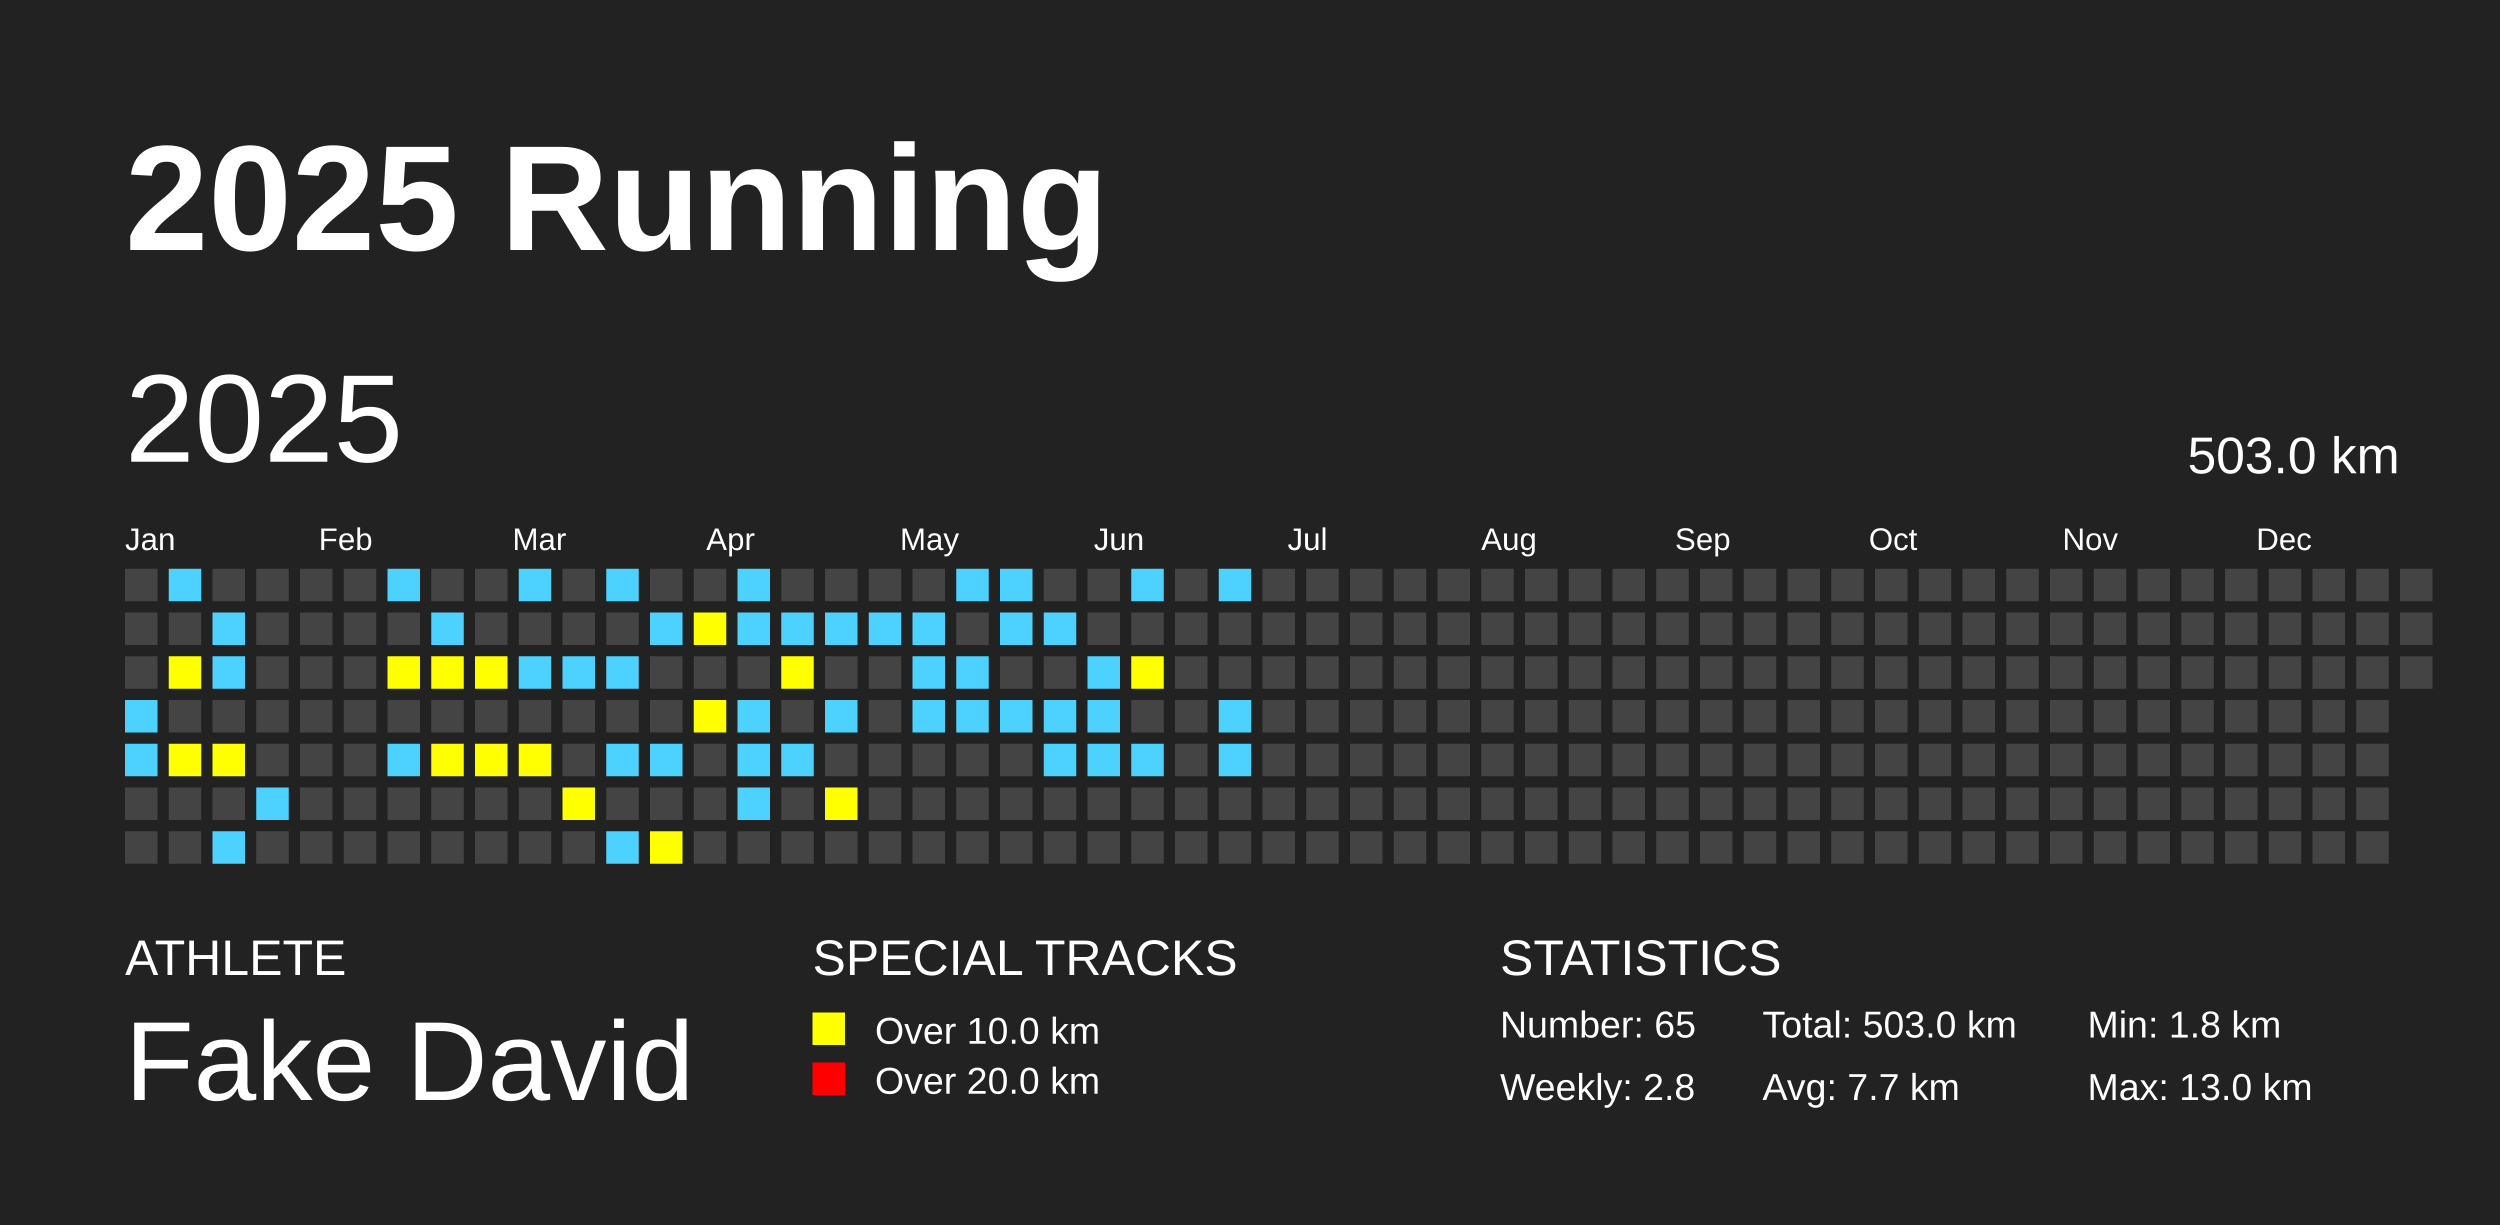
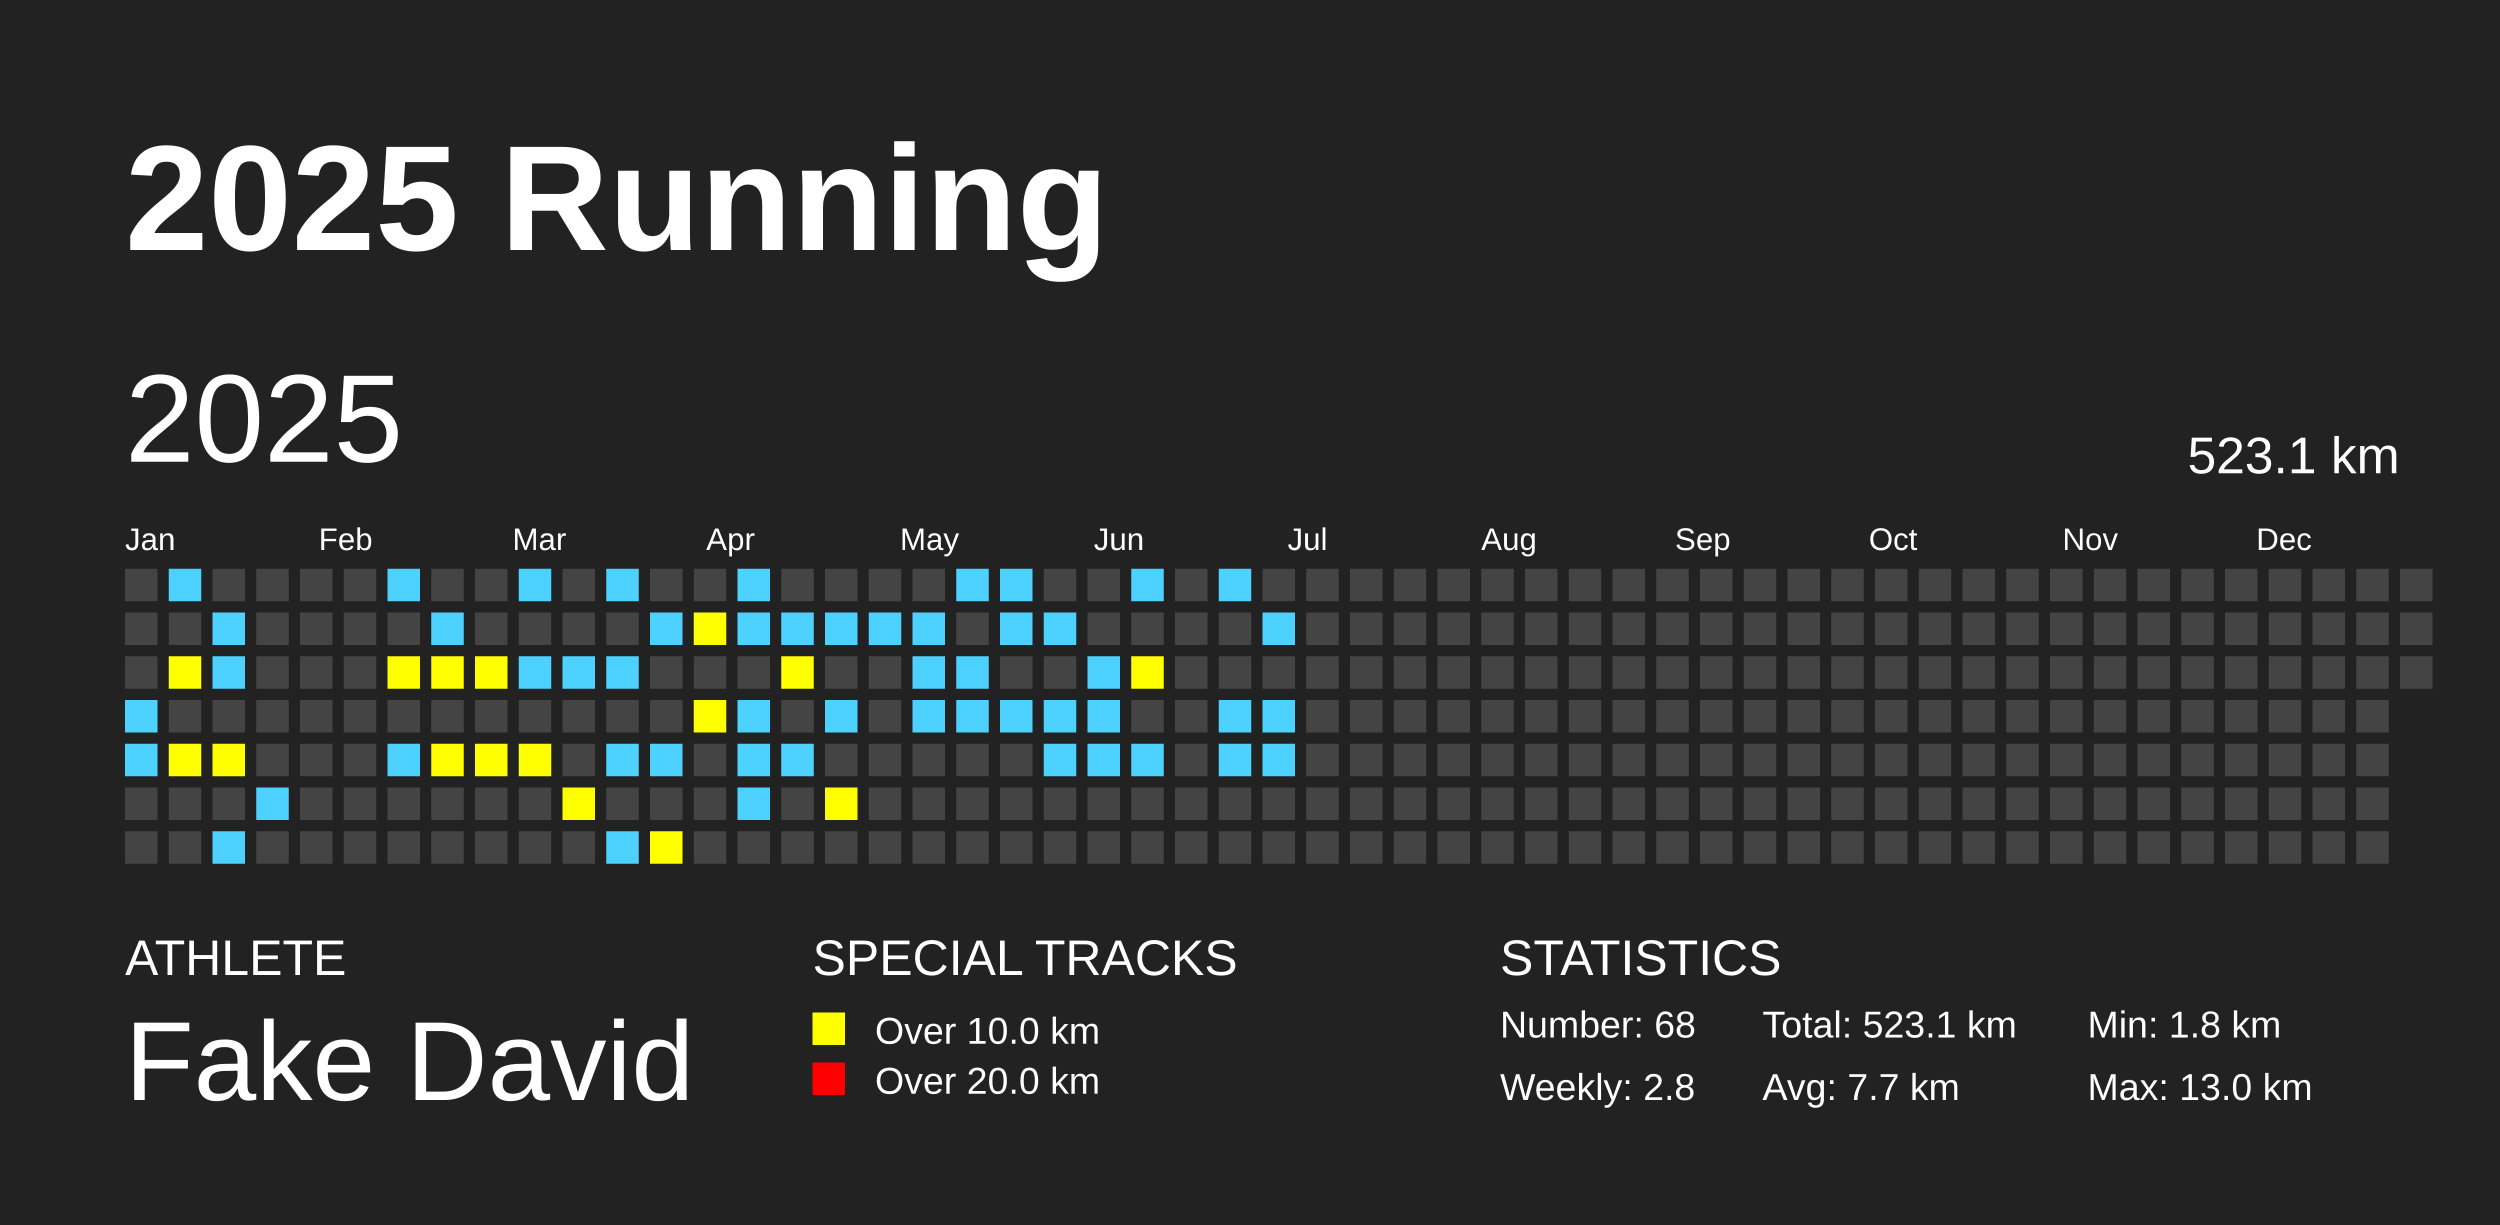
<svg xmlns="http://www.w3.org/2000/svg" baseProfile="full" height="98mm" version="1.1" viewBox="0,0,200,98" width="200mm">
  <defs />
  <rect fill="#222222" height="98" width="200" x="0" y="0" />
  <text fill="#FFFFFF" style="font-size:12px; font-family:Arial; font-weight:bold;" x="10" y="20">2025 Running</text>
  <text fill="#FFFFFF" style="font-size:4px; font-family:Arial" x="10" y="78">ATHLETE</text>
  <text fill="#FFFFFF" style="font-size:9px; font-family:Arial" x="10" y="88">Fake David</text>
  <text fill="#FFFFFF" style="font-size:4px; font-family:Arial" x="65" y="78">SPECIAL TRACKS</text>
  <rect fill="yellow" height="2.6" width="2.6" x="65" y="81" />
  <text fill="#FFFFFF" style="font-size:3px; font-family:Arial" x="70" y="83.5">Over 10.0 km</text>
  <rect fill="red" height="2.6" width="2.6" x="65" y="85" />
  <text fill="#FFFFFF" style="font-size:3px; font-family:Arial" x="70" y="87.5">Over 20.0 km</text>
  <text fill="#FFFFFF" style="font-size:4px; font-family:Arial" x="120" y="78">STATISTICS</text>
-   <text fill="#FFFFFF" style="font-size:3px; font-family:Arial" x="120" y="83">Number: 65</text>
+   <text fill="#FFFFFF" style="font-size:3px; font-family:Arial" x="120" y="83">Number: 68</text>
  <text fill="#FFFFFF" style="font-size:3px; font-family:Arial" x="120" y="88">Weekly: 2.8</text>
-   <text fill="#FFFFFF" style="font-size:3px; font-family:Arial" x="141" y="83">Total: 503.0 km</text>
+   <text fill="#FFFFFF" style="font-size:3px; font-family:Arial" x="141" y="83">Total: 523.1 km</text>
  <text fill="#FFFFFF" style="font-size:3px; font-family:Arial" x="141" y="88">Avg: 7.7 km</text>
  <text fill="#FFFFFF" style="font-size:3px; font-family:Arial" x="167" y="83">Min: 1.8 km</text>
  <text fill="#FFFFFF" style="font-size:3px; font-family:Arial" x="167" y="88">Max: 13.0 km</text>
  <text dominant-baseline="hanging" fill="#FFFFFF" style="font-size:10.0px; font-family:Arial;" x="10" y="30">2025</text>
-   <text dominant-baseline="hanging" fill="#FFFFFF" style="font-size:4.125px; font-family:Arial;" x="175" y="35">503.0 km</text>
+   <text dominant-baseline="hanging" fill="#FFFFFF" style="font-size:4.125px; font-family:Arial;" x="175" y="35">523.1 km</text>
  <text fill="#FFFFFF" style="font-size:2.5px; font-family:Arial" x="10.0" y="44">Jan</text>
  <text fill="#FFFFFF" style="font-size:2.5px; font-family:Arial" x="25.5" y="44">Feb</text>
  <text fill="#FFFFFF" style="font-size:2.5px; font-family:Arial" x="41.0" y="44">Mar</text>
  <text fill="#FFFFFF" style="font-size:2.5px; font-family:Arial" x="56.5" y="44">Apr</text>
  <text fill="#FFFFFF" style="font-size:2.5px; font-family:Arial" x="72.0" y="44">May</text>
  <text fill="#FFFFFF" style="font-size:2.5px; font-family:Arial" x="87.5" y="44">Jun</text>
  <text fill="#FFFFFF" style="font-size:2.5px; font-family:Arial" x="103.0" y="44">Jul</text>
  <text fill="#FFFFFF" style="font-size:2.5px; font-family:Arial" x="118.5" y="44">Aug</text>
  <text fill="#FFFFFF" style="font-size:2.5px; font-family:Arial" x="134.0" y="44">Sep</text>
  <text fill="#FFFFFF" style="font-size:2.5px; font-family:Arial" x="149.5" y="44">Oct</text>
  <text fill="#FFFFFF" style="font-size:2.5px; font-family:Arial" x="165.0" y="44">Nov</text>
  <text fill="#FFFFFF" style="font-size:2.5px; font-family:Arial" x="180.5" y="44">Dec</text>
  <rect fill="#444444" height="2.6" width="2.6" x="10.0" y="45.5" />
  <rect fill="#444444" height="2.6" width="2.6" x="10.0" y="49.0" />
  <rect fill="#444444" height="2.6" width="2.6" x="10.0" y="52.5" />
  <rect fill="#4DD2FF" height="2.6" width="2.6" x="10.0" y="56.0" />
  <rect fill="#4DD2FF" height="2.6" width="2.6" x="10.0" y="59.5" />
  <rect fill="#444444" height="2.6" width="2.6" x="10.0" y="63.0" />
  <rect fill="#444444" height="2.6" width="2.6" x="10.0" y="66.5" />
  <rect fill="#4DD2FF" height="2.6" width="2.6" x="13.5" y="45.5" />
  <rect fill="#444444" height="2.6" width="2.6" x="13.5" y="49.0" />
  <rect fill="yellow" height="2.6" width="2.6" x="13.5" y="52.5" />
  <rect fill="#444444" height="2.6" width="2.6" x="13.5" y="56.0" />
  <rect fill="yellow" height="2.6" width="2.6" x="13.5" y="59.5" />
  <rect fill="#444444" height="2.6" width="2.6" x="13.5" y="63.0" />
  <rect fill="#444444" height="2.6" width="2.6" x="13.5" y="66.5" />
  <rect fill="#444444" height="2.6" width="2.6" x="17.0" y="45.5" />
  <rect fill="#4DD2FF" height="2.6" width="2.6" x="17.0" y="49.0" />
  <rect fill="#4DD2FF" height="2.6" width="2.6" x="17.0" y="52.5" />
  <rect fill="#444444" height="2.6" width="2.6" x="17.0" y="56.0" />
  <rect fill="yellow" height="2.6" width="2.6" x="17.0" y="59.5" />
  <rect fill="#444444" height="2.6" width="2.6" x="17.0" y="63.0" />
  <rect fill="#4DD2FF" height="2.6" width="2.6" x="17.0" y="66.5" />
  <rect fill="#444444" height="2.6" width="2.6" x="20.5" y="45.5" />
  <rect fill="#444444" height="2.6" width="2.6" x="20.5" y="49.0" />
  <rect fill="#444444" height="2.6" width="2.6" x="20.5" y="52.5" />
  <rect fill="#444444" height="2.6" width="2.6" x="20.5" y="56.0" />
  <rect fill="#444444" height="2.6" width="2.6" x="20.5" y="59.5" />
  <rect fill="#4DD2FF" height="2.6" width="2.6" x="20.5" y="63.0" />
  <rect fill="#444444" height="2.6" width="2.6" x="20.5" y="66.5" />
  <rect fill="#444444" height="2.6" width="2.6" x="24.0" y="45.5" />
  <rect fill="#444444" height="2.6" width="2.6" x="24.0" y="49.0" />
  <rect fill="#444444" height="2.6" width="2.6" x="24.0" y="52.5" />
  <rect fill="#444444" height="2.6" width="2.6" x="24.0" y="56.0" />
  <rect fill="#444444" height="2.6" width="2.6" x="24.0" y="59.5" />
  <rect fill="#444444" height="2.6" width="2.6" x="24.0" y="63.0" />
  <rect fill="#444444" height="2.6" width="2.6" x="24.0" y="66.5" />
  <rect fill="#444444" height="2.6" width="2.6" x="27.5" y="45.5" />
  <rect fill="#444444" height="2.6" width="2.6" x="27.5" y="49.0" />
  <rect fill="#444444" height="2.6" width="2.6" x="27.5" y="52.5" />
  <rect fill="#444444" height="2.6" width="2.6" x="27.5" y="56.0" />
  <rect fill="#444444" height="2.6" width="2.6" x="27.5" y="59.5" />
  <rect fill="#444444" height="2.6" width="2.6" x="27.5" y="63.0" />
  <rect fill="#444444" height="2.6" width="2.6" x="27.5" y="66.5" />
  <rect fill="#4DD2FF" height="2.6" width="2.6" x="31.0" y="45.5" />
  <rect fill="#444444" height="2.6" width="2.6" x="31.0" y="49.0" />
  <rect fill="yellow" height="2.6" width="2.6" x="31.0" y="52.5" />
  <rect fill="#444444" height="2.6" width="2.6" x="31.0" y="56.0" />
  <rect fill="#4DD2FF" height="2.6" width="2.6" x="31.0" y="59.5" />
  <rect fill="#444444" height="2.6" width="2.6" x="31.0" y="63.0" />
  <rect fill="#444444" height="2.6" width="2.6" x="31.0" y="66.5" />
  <rect fill="#444444" height="2.6" width="2.6" x="34.5" y="45.5" />
  <rect fill="#4DD2FF" height="2.6" width="2.6" x="34.5" y="49.0" />
  <rect fill="yellow" height="2.6" width="2.6" x="34.5" y="52.5" />
  <rect fill="#444444" height="2.6" width="2.6" x="34.5" y="56.0" />
  <rect fill="yellow" height="2.6" width="2.6" x="34.5" y="59.5" />
  <rect fill="#444444" height="2.6" width="2.6" x="34.5" y="63.0" />
  <rect fill="#444444" height="2.6" width="2.6" x="34.5" y="66.5" />
  <rect fill="#444444" height="2.6" width="2.6" x="38.0" y="45.5" />
  <rect fill="#444444" height="2.6" width="2.6" x="38.0" y="49.0" />
  <rect fill="yellow" height="2.6" width="2.6" x="38.0" y="52.5" />
  <rect fill="#444444" height="2.6" width="2.6" x="38.0" y="56.0" />
  <rect fill="yellow" height="2.6" width="2.6" x="38.0" y="59.5" />
  <rect fill="#444444" height="2.6" width="2.6" x="38.0" y="63.0" />
  <rect fill="#444444" height="2.6" width="2.6" x="38.0" y="66.5" />
  <rect fill="#4DD2FF" height="2.6" width="2.6" x="41.5" y="45.5" />
  <rect fill="#444444" height="2.6" width="2.6" x="41.5" y="49.0" />
  <rect fill="#4DD2FF" height="2.6" width="2.6" x="41.5" y="52.5" />
  <rect fill="#444444" height="2.6" width="2.6" x="41.5" y="56.0" />
  <rect fill="yellow" height="2.6" width="2.6" x="41.5" y="59.5" />
  <rect fill="#444444" height="2.6" width="2.6" x="41.5" y="63.0" />
  <rect fill="#444444" height="2.6" width="2.6" x="41.5" y="66.5" />
  <rect fill="#444444" height="2.6" width="2.6" x="45.0" y="45.5" />
  <rect fill="#444444" height="2.6" width="2.6" x="45.0" y="49.0" />
  <rect fill="#4DD2FF" height="2.6" width="2.6" x="45.0" y="52.5" />
  <rect fill="#444444" height="2.6" width="2.6" x="45.0" y="56.0" />
  <rect fill="#444444" height="2.6" width="2.6" x="45.0" y="59.5" />
  <rect fill="yellow" height="2.6" width="2.6" x="45.0" y="63.0" />
  <rect fill="#444444" height="2.6" width="2.6" x="45.0" y="66.5" />
  <rect fill="#4DD2FF" height="2.6" width="2.6" x="48.5" y="45.5" />
  <rect fill="#444444" height="2.6" width="2.6" x="48.5" y="49.0" />
  <rect fill="#4DD2FF" height="2.6" width="2.6" x="48.5" y="52.5" />
  <rect fill="#444444" height="2.6" width="2.6" x="48.5" y="56.0" />
  <rect fill="#4DD2FF" height="2.6" width="2.6" x="48.5" y="59.5" />
  <rect fill="#444444" height="2.6" width="2.6" x="48.5" y="63.0" />
  <rect fill="#4DD2FF" height="2.6" width="2.6" x="48.5" y="66.5" />
  <rect fill="#444444" height="2.6" width="2.6" x="52.0" y="45.5" />
  <rect fill="#4DD2FF" height="2.6" width="2.6" x="52.0" y="49.0" />
  <rect fill="#444444" height="2.6" width="2.6" x="52.0" y="52.5" />
  <rect fill="#444444" height="2.6" width="2.6" x="52.0" y="56.0" />
  <rect fill="#4DD2FF" height="2.6" width="2.6" x="52.0" y="59.5" />
  <rect fill="#444444" height="2.6" width="2.6" x="52.0" y="63.0" />
  <rect fill="yellow" height="2.6" width="2.6" x="52.0" y="66.5" />
  <rect fill="#444444" height="2.6" width="2.6" x="55.5" y="45.5" />
  <rect fill="yellow" height="2.6" width="2.6" x="55.5" y="49.0" />
  <rect fill="#444444" height="2.6" width="2.6" x="55.5" y="52.5" />
  <rect fill="yellow" height="2.6" width="2.6" x="55.5" y="56.0" />
  <rect fill="#444444" height="2.6" width="2.6" x="55.5" y="59.5" />
  <rect fill="#444444" height="2.6" width="2.6" x="55.5" y="63.0" />
  <rect fill="#444444" height="2.6" width="2.6" x="55.5" y="66.5" />
  <rect fill="#4DD2FF" height="2.6" width="2.6" x="59.0" y="45.5" />
  <rect fill="#4DD2FF" height="2.6" width="2.6" x="59.0" y="49.0" />
  <rect fill="#444444" height="2.6" width="2.6" x="59.0" y="52.5" />
  <rect fill="#4DD2FF" height="2.6" width="2.6" x="59.0" y="56.0" />
  <rect fill="#4DD2FF" height="2.6" width="2.6" x="59.0" y="59.5" />
  <rect fill="#4DD2FF" height="2.6" width="2.6" x="59.0" y="63.0" />
  <rect fill="#444444" height="2.6" width="2.6" x="59.0" y="66.5" />
  <rect fill="#444444" height="2.6" width="2.6" x="62.5" y="45.5" />
  <rect fill="#4DD2FF" height="2.6" width="2.6" x="62.5" y="49.0" />
  <rect fill="yellow" height="2.6" width="2.6" x="62.5" y="52.5" />
  <rect fill="#444444" height="2.6" width="2.6" x="62.5" y="56.0" />
  <rect fill="#4DD2FF" height="2.6" width="2.6" x="62.5" y="59.5" />
  <rect fill="#444444" height="2.6" width="2.6" x="62.5" y="63.0" />
  <rect fill="#444444" height="2.6" width="2.6" x="62.5" y="66.5" />
  <rect fill="#444444" height="2.6" width="2.6" x="66.0" y="45.5" />
  <rect fill="#4DD2FF" height="2.6" width="2.6" x="66.0" y="49.0" />
  <rect fill="#444444" height="2.6" width="2.6" x="66.0" y="52.5" />
  <rect fill="#4DD2FF" height="2.6" width="2.6" x="66.0" y="56.0" />
  <rect fill="#444444" height="2.6" width="2.6" x="66.0" y="59.5" />
  <rect fill="yellow" height="2.6" width="2.6" x="66.0" y="63.0" />
  <rect fill="#444444" height="2.6" width="2.6" x="66.0" y="66.5" />
  <rect fill="#444444" height="2.6" width="2.6" x="69.5" y="45.5" />
  <rect fill="#4DD2FF" height="2.6" width="2.6" x="69.5" y="49.0" />
  <rect fill="#444444" height="2.6" width="2.6" x="69.5" y="52.5" />
  <rect fill="#444444" height="2.6" width="2.6" x="69.5" y="56.0" />
  <rect fill="#444444" height="2.6" width="2.6" x="69.5" y="59.5" />
  <rect fill="#444444" height="2.6" width="2.6" x="69.5" y="63.0" />
  <rect fill="#444444" height="2.6" width="2.6" x="69.5" y="66.5" />
  <rect fill="#444444" height="2.6" width="2.6" x="73.0" y="45.5" />
  <rect fill="#4DD2FF" height="2.6" width="2.6" x="73.0" y="49.0" />
  <rect fill="#4DD2FF" height="2.6" width="2.6" x="73.0" y="52.5" />
  <rect fill="#4DD2FF" height="2.6" width="2.6" x="73.0" y="56.0" />
  <rect fill="#444444" height="2.6" width="2.6" x="73.0" y="59.5" />
  <rect fill="#444444" height="2.6" width="2.6" x="73.0" y="63.0" />
  <rect fill="#444444" height="2.6" width="2.6" x="73.0" y="66.5" />
  <rect fill="#4DD2FF" height="2.6" width="2.6" x="76.5" y="45.5" />
  <rect fill="#444444" height="2.6" width="2.6" x="76.5" y="49.0" />
  <rect fill="#4DD2FF" height="2.6" width="2.6" x="76.5" y="52.5" />
  <rect fill="#4DD2FF" height="2.6" width="2.6" x="76.5" y="56.0" />
  <rect fill="#444444" height="2.6" width="2.6" x="76.5" y="59.5" />
  <rect fill="#444444" height="2.6" width="2.6" x="76.5" y="63.0" />
  <rect fill="#444444" height="2.6" width="2.6" x="76.5" y="66.5" />
  <rect fill="#4DD2FF" height="2.6" width="2.6" x="80.0" y="45.5" />
  <rect fill="#4DD2FF" height="2.6" width="2.6" x="80.0" y="49.0" />
  <rect fill="#444444" height="2.6" width="2.6" x="80.0" y="52.5" />
  <rect fill="#4DD2FF" height="2.6" width="2.6" x="80.0" y="56.0" />
  <rect fill="#444444" height="2.6" width="2.6" x="80.0" y="59.5" />
  <rect fill="#444444" height="2.6" width="2.6" x="80.0" y="63.0" />
  <rect fill="#444444" height="2.6" width="2.6" x="80.0" y="66.5" />
  <rect fill="#444444" height="2.6" width="2.6" x="83.5" y="45.5" />
  <rect fill="#4DD2FF" height="2.6" width="2.6" x="83.5" y="49.0" />
  <rect fill="#444444" height="2.6" width="2.6" x="83.5" y="52.5" />
  <rect fill="#4DD2FF" height="2.6" width="2.6" x="83.5" y="56.0" />
  <rect fill="#4DD2FF" height="2.6" width="2.6" x="83.5" y="59.5" />
  <rect fill="#444444" height="2.6" width="2.6" x="83.5" y="63.0" />
  <rect fill="#444444" height="2.6" width="2.6" x="83.5" y="66.5" />
  <rect fill="#444444" height="2.6" width="2.6" x="87.0" y="45.5" />
  <rect fill="#444444" height="2.6" width="2.6" x="87.0" y="49.0" />
  <rect fill="#4DD2FF" height="2.6" width="2.6" x="87.0" y="52.5" />
  <rect fill="#4DD2FF" height="2.6" width="2.6" x="87.0" y="56.0" />
  <rect fill="#4DD2FF" height="2.6" width="2.6" x="87.0" y="59.5" />
  <rect fill="#444444" height="2.6" width="2.6" x="87.0" y="63.0" />
  <rect fill="#444444" height="2.6" width="2.6" x="87.0" y="66.5" />
  <rect fill="#4DD2FF" height="2.6" width="2.6" x="90.5" y="45.5" />
  <rect fill="#444444" height="2.6" width="2.6" x="90.5" y="49.0" />
  <rect fill="yellow" height="2.6" width="2.6" x="90.5" y="52.5" />
  <rect fill="#444444" height="2.6" width="2.6" x="90.5" y="56.0" />
  <rect fill="#4DD2FF" height="2.6" width="2.6" x="90.5" y="59.5" />
  <rect fill="#444444" height="2.6" width="2.6" x="90.5" y="63.0" />
  <rect fill="#444444" height="2.6" width="2.6" x="90.5" y="66.5" />
  <rect fill="#444444" height="2.6" width="2.6" x="94.0" y="45.5" />
  <rect fill="#444444" height="2.6" width="2.6" x="94.0" y="49.0" />
  <rect fill="#444444" height="2.6" width="2.6" x="94.0" y="52.5" />
  <rect fill="#444444" height="2.6" width="2.6" x="94.0" y="56.0" />
  <rect fill="#444444" height="2.6" width="2.6" x="94.0" y="59.5" />
  <rect fill="#444444" height="2.6" width="2.6" x="94.0" y="63.0" />
  <rect fill="#444444" height="2.6" width="2.6" x="94.0" y="66.5" />
  <rect fill="#4DD2FF" height="2.6" width="2.6" x="97.5" y="45.5" />
  <rect fill="#444444" height="2.6" width="2.6" x="97.5" y="49.0" />
  <rect fill="#444444" height="2.6" width="2.6" x="97.5" y="52.5" />
  <rect fill="#4DD2FF" height="2.6" width="2.6" x="97.5" y="56.0" />
  <rect fill="#4DD2FF" height="2.6" width="2.6" x="97.5" y="59.5" />
  <rect fill="#444444" height="2.6" width="2.6" x="97.5" y="63.0" />
  <rect fill="#444444" height="2.6" width="2.6" x="97.5" y="66.5" />
  <rect fill="#444444" height="2.6" width="2.6" x="101.0" y="45.5" />
-   <rect fill="#444444" height="2.6" width="2.6" x="101.0" y="49.0" />
+   <rect fill="#4DD2FF" height="2.6" width="2.6" x="101.0" y="49.0" />
  <rect fill="#444444" height="2.6" width="2.6" x="101.0" y="52.5" />
-   <rect fill="#444444" height="2.6" width="2.6" x="101.0" y="56.0" />
-   <rect fill="#444444" height="2.6" width="2.6" x="101.0" y="59.5" />
+   <rect fill="#4DD2FF" height="2.6" width="2.6" x="101.0" y="56.0" />
+   <rect fill="#4DD2FF" height="2.6" width="2.6" x="101.0" y="59.5" />
  <rect fill="#444444" height="2.6" width="2.6" x="101.0" y="63.0" />
  <rect fill="#444444" height="2.6" width="2.6" x="101.0" y="66.5" />
  <rect fill="#444444" height="2.6" width="2.6" x="104.5" y="45.5" />
  <rect fill="#444444" height="2.6" width="2.6" x="104.5" y="49.0" />
  <rect fill="#444444" height="2.6" width="2.6" x="104.5" y="52.5" />
  <rect fill="#444444" height="2.6" width="2.6" x="104.5" y="56.0" />
  <rect fill="#444444" height="2.6" width="2.6" x="104.5" y="59.5" />
  <rect fill="#444444" height="2.6" width="2.6" x="104.5" y="63.0" />
  <rect fill="#444444" height="2.6" width="2.6" x="104.5" y="66.5" />
  <rect fill="#444444" height="2.6" width="2.6" x="108.0" y="45.5" />
  <rect fill="#444444" height="2.6" width="2.6" x="108.0" y="49.0" />
  <rect fill="#444444" height="2.6" width="2.6" x="108.0" y="52.5" />
  <rect fill="#444444" height="2.6" width="2.6" x="108.0" y="56.0" />
  <rect fill="#444444" height="2.6" width="2.6" x="108.0" y="59.5" />
  <rect fill="#444444" height="2.6" width="2.6" x="108.0" y="63.0" />
  <rect fill="#444444" height="2.6" width="2.6" x="108.0" y="66.5" />
  <rect fill="#444444" height="2.6" width="2.6" x="111.5" y="45.5" />
  <rect fill="#444444" height="2.6" width="2.6" x="111.5" y="49.0" />
  <rect fill="#444444" height="2.6" width="2.6" x="111.5" y="52.5" />
  <rect fill="#444444" height="2.6" width="2.6" x="111.5" y="56.0" />
  <rect fill="#444444" height="2.6" width="2.6" x="111.5" y="59.5" />
  <rect fill="#444444" height="2.6" width="2.6" x="111.5" y="63.0" />
  <rect fill="#444444" height="2.6" width="2.6" x="111.5" y="66.5" />
  <rect fill="#444444" height="2.6" width="2.6" x="115.0" y="45.5" />
  <rect fill="#444444" height="2.6" width="2.6" x="115.0" y="49.0" />
  <rect fill="#444444" height="2.6" width="2.6" x="115.0" y="52.5" />
  <rect fill="#444444" height="2.6" width="2.6" x="115.0" y="56.0" />
  <rect fill="#444444" height="2.6" width="2.6" x="115.0" y="59.5" />
  <rect fill="#444444" height="2.6" width="2.6" x="115.0" y="63.0" />
  <rect fill="#444444" height="2.6" width="2.6" x="115.0" y="66.5" />
  <rect fill="#444444" height="2.6" width="2.6" x="118.5" y="45.5" />
  <rect fill="#444444" height="2.6" width="2.6" x="118.5" y="49.0" />
  <rect fill="#444444" height="2.6" width="2.6" x="118.5" y="52.5" />
  <rect fill="#444444" height="2.6" width="2.6" x="118.5" y="56.0" />
  <rect fill="#444444" height="2.6" width="2.6" x="118.5" y="59.5" />
  <rect fill="#444444" height="2.6" width="2.6" x="118.5" y="63.0" />
  <rect fill="#444444" height="2.6" width="2.6" x="118.5" y="66.5" />
  <rect fill="#444444" height="2.6" width="2.6" x="122.0" y="45.5" />
  <rect fill="#444444" height="2.6" width="2.6" x="122.0" y="49.0" />
  <rect fill="#444444" height="2.6" width="2.6" x="122.0" y="52.5" />
  <rect fill="#444444" height="2.6" width="2.6" x="122.0" y="56.0" />
  <rect fill="#444444" height="2.6" width="2.6" x="122.0" y="59.5" />
  <rect fill="#444444" height="2.6" width="2.6" x="122.0" y="63.0" />
  <rect fill="#444444" height="2.6" width="2.6" x="122.0" y="66.5" />
  <rect fill="#444444" height="2.6" width="2.6" x="125.5" y="45.5" />
  <rect fill="#444444" height="2.6" width="2.6" x="125.5" y="49.0" />
  <rect fill="#444444" height="2.6" width="2.6" x="125.5" y="52.5" />
  <rect fill="#444444" height="2.6" width="2.6" x="125.5" y="56.0" />
  <rect fill="#444444" height="2.6" width="2.6" x="125.5" y="59.5" />
  <rect fill="#444444" height="2.6" width="2.6" x="125.5" y="63.0" />
  <rect fill="#444444" height="2.6" width="2.6" x="125.5" y="66.5" />
  <rect fill="#444444" height="2.6" width="2.6" x="129.0" y="45.5" />
  <rect fill="#444444" height="2.6" width="2.6" x="129.0" y="49.0" />
  <rect fill="#444444" height="2.6" width="2.6" x="129.0" y="52.5" />
  <rect fill="#444444" height="2.6" width="2.6" x="129.0" y="56.0" />
  <rect fill="#444444" height="2.6" width="2.6" x="129.0" y="59.5" />
  <rect fill="#444444" height="2.6" width="2.6" x="129.0" y="63.0" />
  <rect fill="#444444" height="2.6" width="2.6" x="129.0" y="66.5" />
  <rect fill="#444444" height="2.6" width="2.6" x="132.5" y="45.5" />
  <rect fill="#444444" height="2.6" width="2.6" x="132.5" y="49.0" />
  <rect fill="#444444" height="2.6" width="2.6" x="132.5" y="52.5" />
  <rect fill="#444444" height="2.6" width="2.6" x="132.5" y="56.0" />
  <rect fill="#444444" height="2.6" width="2.6" x="132.5" y="59.5" />
  <rect fill="#444444" height="2.6" width="2.6" x="132.5" y="63.0" />
  <rect fill="#444444" height="2.6" width="2.6" x="132.5" y="66.5" />
  <rect fill="#444444" height="2.6" width="2.6" x="136.0" y="45.5" />
  <rect fill="#444444" height="2.6" width="2.6" x="136.0" y="49.0" />
  <rect fill="#444444" height="2.6" width="2.6" x="136.0" y="52.5" />
  <rect fill="#444444" height="2.6" width="2.6" x="136.0" y="56.0" />
  <rect fill="#444444" height="2.6" width="2.6" x="136.0" y="59.5" />
  <rect fill="#444444" height="2.6" width="2.6" x="136.0" y="63.0" />
  <rect fill="#444444" height="2.6" width="2.6" x="136.0" y="66.5" />
  <rect fill="#444444" height="2.6" width="2.6" x="139.5" y="45.5" />
  <rect fill="#444444" height="2.6" width="2.6" x="139.5" y="49.0" />
  <rect fill="#444444" height="2.6" width="2.6" x="139.5" y="52.5" />
  <rect fill="#444444" height="2.6" width="2.6" x="139.5" y="56.0" />
  <rect fill="#444444" height="2.6" width="2.6" x="139.5" y="59.5" />
  <rect fill="#444444" height="2.6" width="2.6" x="139.5" y="63.0" />
  <rect fill="#444444" height="2.6" width="2.6" x="139.5" y="66.5" />
  <rect fill="#444444" height="2.6" width="2.6" x="143.0" y="45.5" />
  <rect fill="#444444" height="2.6" width="2.6" x="143.0" y="49.0" />
  <rect fill="#444444" height="2.6" width="2.6" x="143.0" y="52.5" />
  <rect fill="#444444" height="2.6" width="2.6" x="143.0" y="56.0" />
  <rect fill="#444444" height="2.6" width="2.6" x="143.0" y="59.5" />
  <rect fill="#444444" height="2.6" width="2.6" x="143.0" y="63.0" />
  <rect fill="#444444" height="2.6" width="2.6" x="143.0" y="66.5" />
  <rect fill="#444444" height="2.6" width="2.6" x="146.5" y="45.5" />
  <rect fill="#444444" height="2.6" width="2.6" x="146.5" y="49.0" />
  <rect fill="#444444" height="2.6" width="2.6" x="146.5" y="52.5" />
  <rect fill="#444444" height="2.6" width="2.6" x="146.5" y="56.0" />
  <rect fill="#444444" height="2.6" width="2.6" x="146.5" y="59.5" />
  <rect fill="#444444" height="2.6" width="2.6" x="146.5" y="63.0" />
  <rect fill="#444444" height="2.6" width="2.6" x="146.5" y="66.5" />
  <rect fill="#444444" height="2.6" width="2.6" x="150.0" y="45.5" />
  <rect fill="#444444" height="2.6" width="2.6" x="150.0" y="49.0" />
  <rect fill="#444444" height="2.6" width="2.6" x="150.0" y="52.5" />
  <rect fill="#444444" height="2.6" width="2.6" x="150.0" y="56.0" />
  <rect fill="#444444" height="2.6" width="2.6" x="150.0" y="59.5" />
  <rect fill="#444444" height="2.6" width="2.6" x="150.0" y="63.0" />
  <rect fill="#444444" height="2.6" width="2.6" x="150.0" y="66.5" />
  <rect fill="#444444" height="2.6" width="2.6" x="153.5" y="45.5" />
  <rect fill="#444444" height="2.6" width="2.6" x="153.5" y="49.0" />
  <rect fill="#444444" height="2.6" width="2.6" x="153.5" y="52.5" />
  <rect fill="#444444" height="2.6" width="2.6" x="153.5" y="56.0" />
  <rect fill="#444444" height="2.6" width="2.6" x="153.5" y="59.5" />
  <rect fill="#444444" height="2.6" width="2.6" x="153.5" y="63.0" />
  <rect fill="#444444" height="2.6" width="2.6" x="153.5" y="66.5" />
  <rect fill="#444444" height="2.6" width="2.6" x="157.0" y="45.5" />
  <rect fill="#444444" height="2.6" width="2.6" x="157.0" y="49.0" />
  <rect fill="#444444" height="2.6" width="2.6" x="157.0" y="52.5" />
  <rect fill="#444444" height="2.6" width="2.6" x="157.0" y="56.0" />
  <rect fill="#444444" height="2.6" width="2.6" x="157.0" y="59.5" />
  <rect fill="#444444" height="2.6" width="2.6" x="157.0" y="63.0" />
  <rect fill="#444444" height="2.6" width="2.6" x="157.0" y="66.5" />
  <rect fill="#444444" height="2.6" width="2.6" x="160.5" y="45.5" />
  <rect fill="#444444" height="2.6" width="2.6" x="160.5" y="49.0" />
  <rect fill="#444444" height="2.6" width="2.6" x="160.5" y="52.5" />
  <rect fill="#444444" height="2.6" width="2.6" x="160.5" y="56.0" />
  <rect fill="#444444" height="2.6" width="2.6" x="160.5" y="59.5" />
  <rect fill="#444444" height="2.6" width="2.6" x="160.5" y="63.0" />
  <rect fill="#444444" height="2.6" width="2.6" x="160.5" y="66.5" />
  <rect fill="#444444" height="2.6" width="2.6" x="164.0" y="45.5" />
  <rect fill="#444444" height="2.6" width="2.6" x="164.0" y="49.0" />
  <rect fill="#444444" height="2.6" width="2.6" x="164.0" y="52.5" />
  <rect fill="#444444" height="2.6" width="2.6" x="164.0" y="56.0" />
  <rect fill="#444444" height="2.6" width="2.6" x="164.0" y="59.5" />
  <rect fill="#444444" height="2.6" width="2.6" x="164.0" y="63.0" />
  <rect fill="#444444" height="2.6" width="2.6" x="164.0" y="66.5" />
  <rect fill="#444444" height="2.6" width="2.6" x="167.5" y="45.5" />
  <rect fill="#444444" height="2.6" width="2.6" x="167.5" y="49.0" />
  <rect fill="#444444" height="2.6" width="2.6" x="167.5" y="52.5" />
  <rect fill="#444444" height="2.6" width="2.6" x="167.5" y="56.0" />
  <rect fill="#444444" height="2.6" width="2.6" x="167.5" y="59.5" />
  <rect fill="#444444" height="2.6" width="2.6" x="167.5" y="63.0" />
  <rect fill="#444444" height="2.6" width="2.6" x="167.5" y="66.5" />
  <rect fill="#444444" height="2.6" width="2.6" x="171.0" y="45.5" />
  <rect fill="#444444" height="2.6" width="2.6" x="171.0" y="49.0" />
  <rect fill="#444444" height="2.6" width="2.6" x="171.0" y="52.5" />
  <rect fill="#444444" height="2.6" width="2.6" x="171.0" y="56.0" />
  <rect fill="#444444" height="2.6" width="2.6" x="171.0" y="59.5" />
  <rect fill="#444444" height="2.6" width="2.6" x="171.0" y="63.0" />
  <rect fill="#444444" height="2.6" width="2.6" x="171.0" y="66.5" />
  <rect fill="#444444" height="2.6" width="2.6" x="174.5" y="45.5" />
  <rect fill="#444444" height="2.6" width="2.6" x="174.5" y="49.0" />
  <rect fill="#444444" height="2.6" width="2.6" x="174.5" y="52.5" />
  <rect fill="#444444" height="2.6" width="2.6" x="174.5" y="56.0" />
  <rect fill="#444444" height="2.6" width="2.6" x="174.5" y="59.5" />
  <rect fill="#444444" height="2.6" width="2.6" x="174.5" y="63.0" />
  <rect fill="#444444" height="2.6" width="2.6" x="174.5" y="66.5" />
  <rect fill="#444444" height="2.6" width="2.6" x="178.0" y="45.5" />
  <rect fill="#444444" height="2.6" width="2.6" x="178.0" y="49.0" />
  <rect fill="#444444" height="2.6" width="2.6" x="178.0" y="52.5" />
  <rect fill="#444444" height="2.6" width="2.6" x="178.0" y="56.0" />
  <rect fill="#444444" height="2.6" width="2.6" x="178.0" y="59.5" />
  <rect fill="#444444" height="2.6" width="2.6" x="178.0" y="63.0" />
  <rect fill="#444444" height="2.6" width="2.6" x="178.0" y="66.5" />
  <rect fill="#444444" height="2.6" width="2.6" x="181.5" y="45.5" />
  <rect fill="#444444" height="2.6" width="2.6" x="181.5" y="49.0" />
  <rect fill="#444444" height="2.6" width="2.6" x="181.5" y="52.5" />
  <rect fill="#444444" height="2.6" width="2.6" x="181.5" y="56.0" />
  <rect fill="#444444" height="2.6" width="2.6" x="181.5" y="59.5" />
  <rect fill="#444444" height="2.6" width="2.6" x="181.5" y="63.0" />
  <rect fill="#444444" height="2.6" width="2.6" x="181.5" y="66.5" />
  <rect fill="#444444" height="2.6" width="2.6" x="185.0" y="45.5" />
  <rect fill="#444444" height="2.6" width="2.6" x="185.0" y="49.0" />
  <rect fill="#444444" height="2.6" width="2.6" x="185.0" y="52.5" />
  <rect fill="#444444" height="2.6" width="2.6" x="185.0" y="56.0" />
  <rect fill="#444444" height="2.6" width="2.6" x="185.0" y="59.5" />
  <rect fill="#444444" height="2.6" width="2.6" x="185.0" y="63.0" />
  <rect fill="#444444" height="2.6" width="2.6" x="185.0" y="66.5" />
  <rect fill="#444444" height="2.6" width="2.6" x="188.5" y="45.5" />
  <rect fill="#444444" height="2.6" width="2.6" x="188.5" y="49.0" />
  <rect fill="#444444" height="2.6" width="2.6" x="188.5" y="52.5" />
  <rect fill="#444444" height="2.6" width="2.6" x="188.5" y="56.0" />
  <rect fill="#444444" height="2.6" width="2.6" x="188.5" y="59.5" />
  <rect fill="#444444" height="2.6" width="2.6" x="188.5" y="63.0" />
  <rect fill="#444444" height="2.6" width="2.6" x="188.5" y="66.5" />
  <rect fill="#444444" height="2.6" width="2.6" x="192.0" y="45.5" />
  <rect fill="#444444" height="2.6" width="2.6" x="192.0" y="49.0" />
  <rect fill="#444444" height="2.6" width="2.6" x="192.0" y="52.5" />
</svg>
